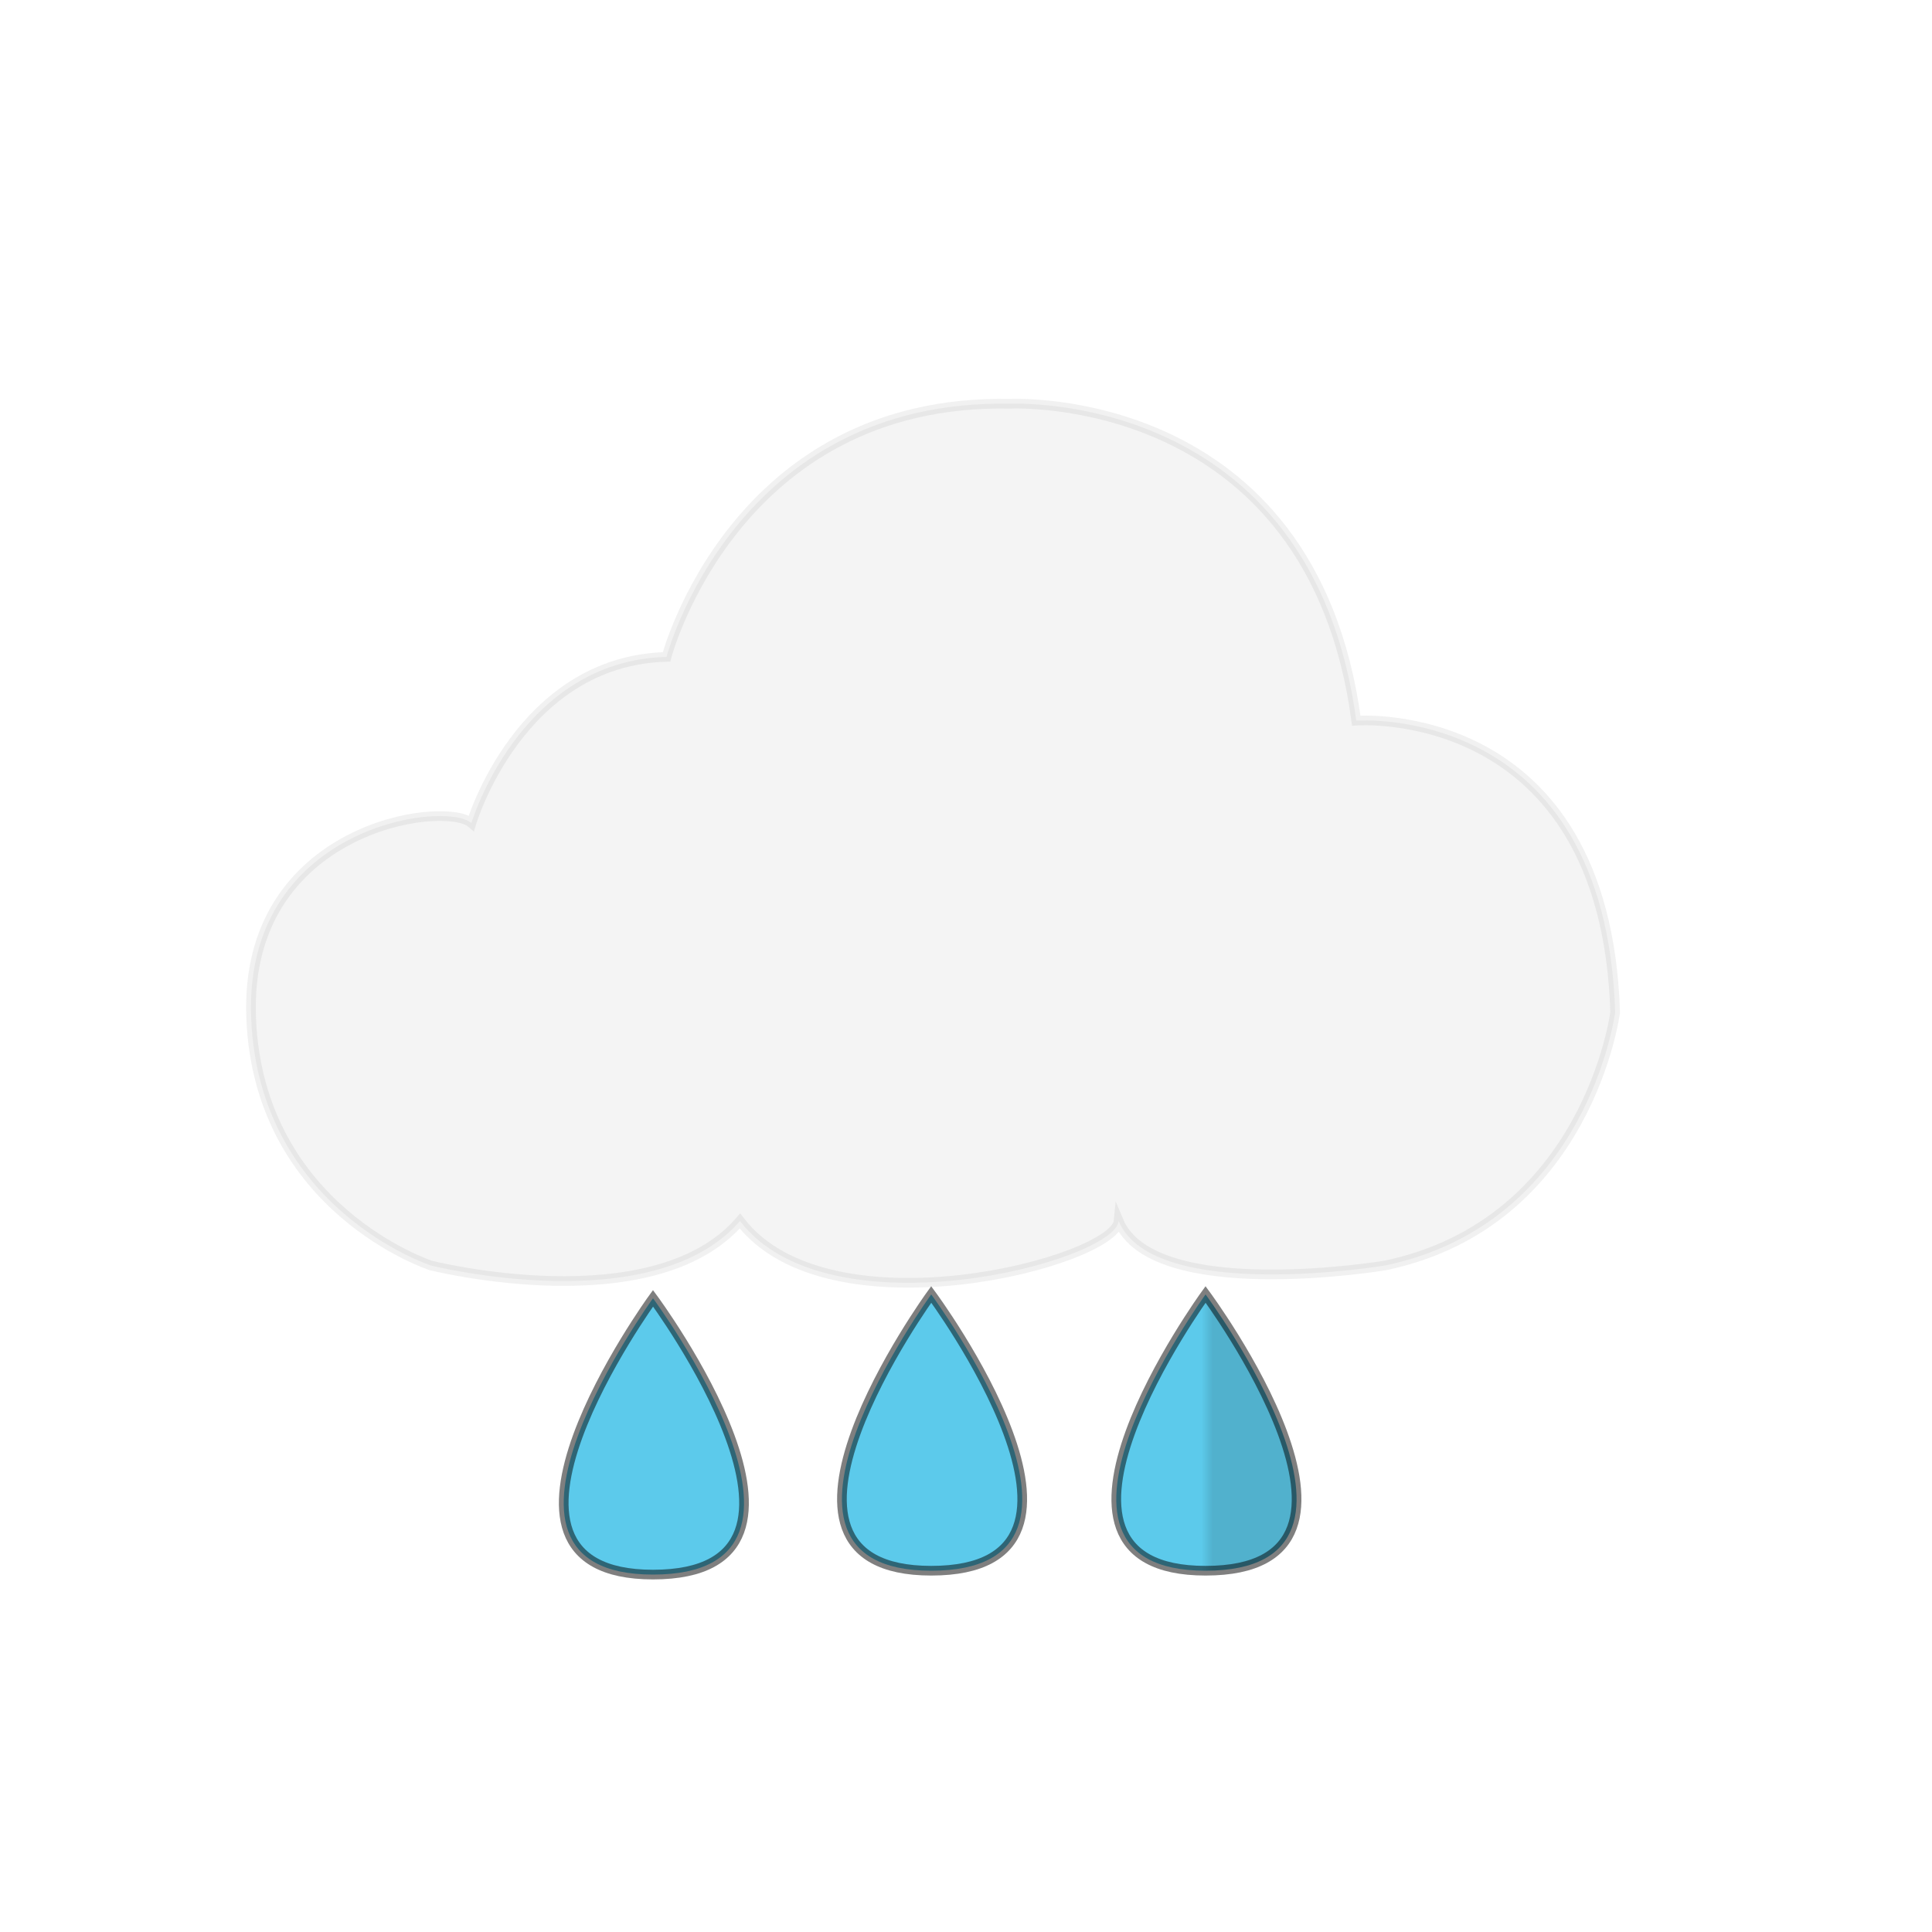
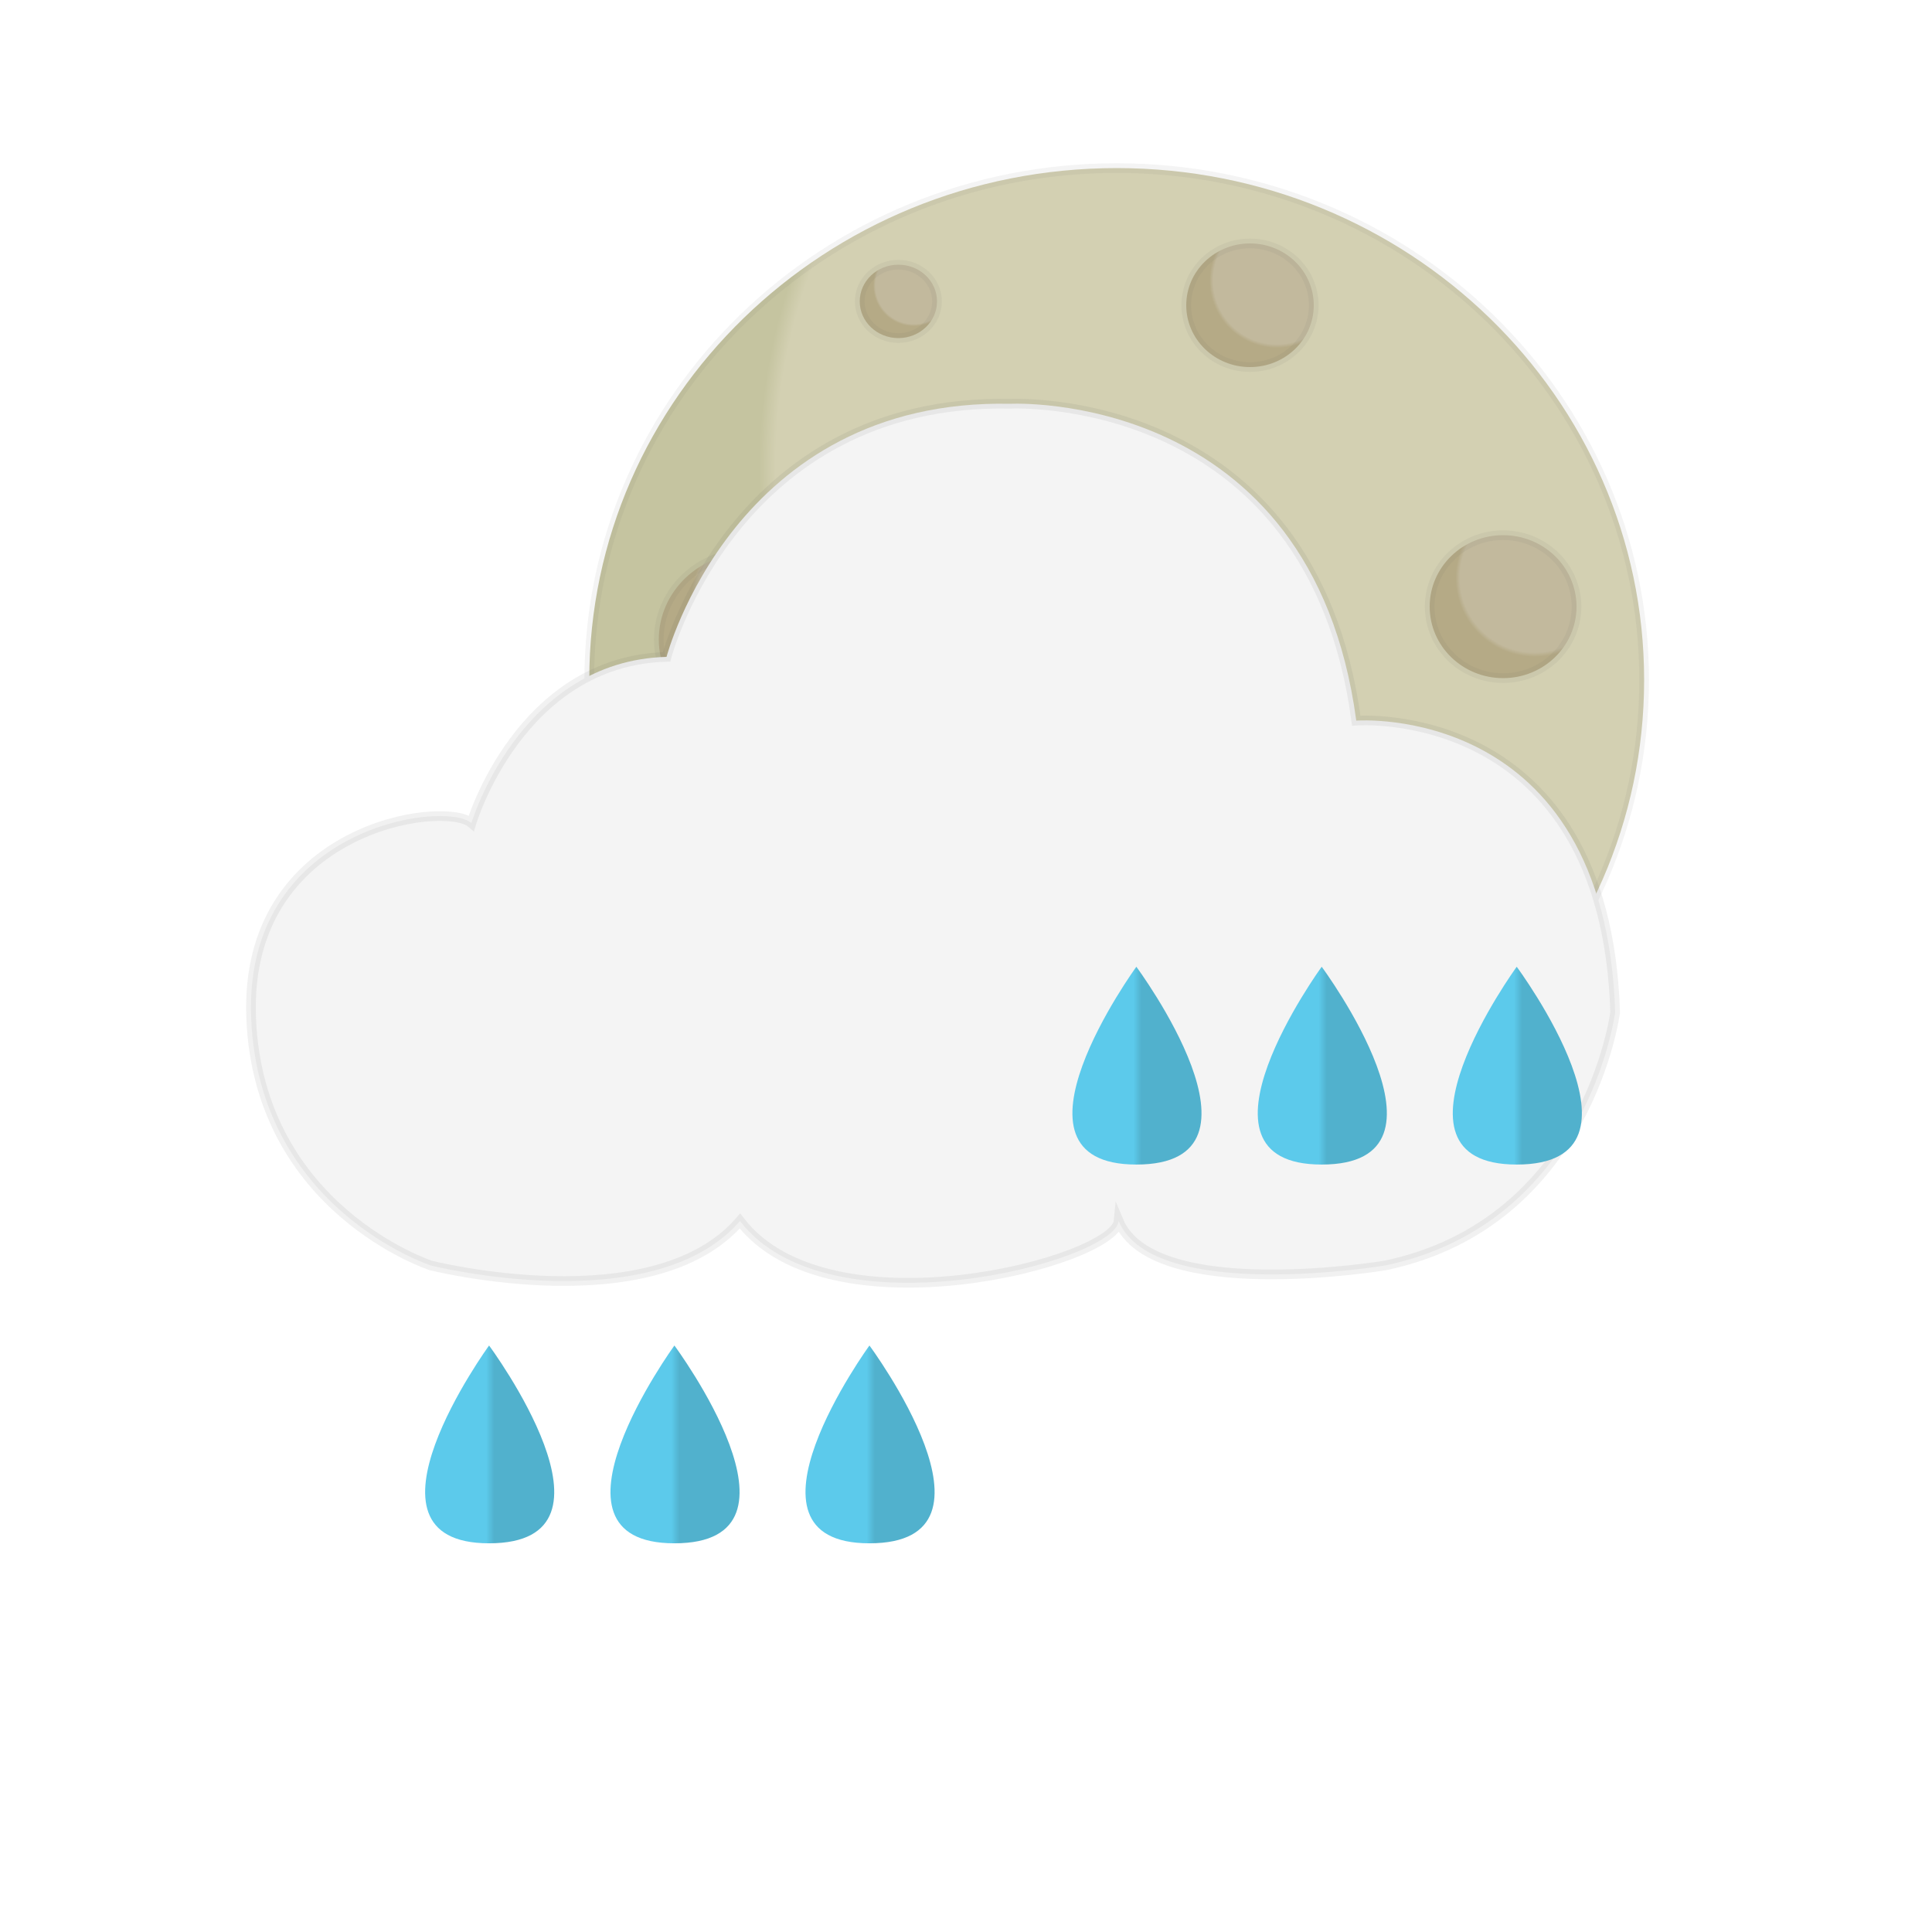
- <svg xmlns="http://www.w3.org/2000/svg" class="svg" version="1.1" x="0px" y="0px" viewBox="0 0 100 100" enable-background="new 0 0 100 100" xml:space="preserve">
-   <g id="rain">
-     <path class="raindrop" id="drop1" fill="url(#XMLID_19_)" stroke="#000000" stroke-width="0.5" stroke-miterlimit="10" stroke-opacity="0.5" d="   M33.8,67.2c0,0-10.4,14.3,0,14.3C44.4,81.5,33.8,67.2,33.8,67.2z" />
-     <path class="raindrop" id="drop2" fill="url(#XMLID_19_)" stroke="#000000" stroke-width="0.5" stroke-miterlimit="10" stroke-opacity="0.5" d="   M48.2,67c0,0-10.4,14.3,0,14.3C58.8,81.3,48.2,67,48.2,67z" />
-     <linearGradient id="XMLID_19_" gradientUnits="userSpaceOnUse" x1="57.789" y1="74.105" x2="67.118" y2="74.105">
-       <stop offset="0.472" style="stop-color:#5CCAEB" />
-       <stop offset="0.534" style="stop-color:#51B1CD" />
+ <svg xmlns="http://www.w3.org/2000/svg" xmlns:xlink="http://www.w3.org/1999/xlink" version="1.1" x="0px" y="0px" viewBox="0 0 100 100" enable-background="new 0 0 100 100" xml:space="preserve" id="svg72">
+   <defs id="defs76">
+     <linearGradient xlink:href="#droplet1" id="linearGradient919" gradientUnits="userSpaceOnUse" x1="30.189" y1="74.355" x2="39.518" y2="74.355" />
+     <linearGradient xlink:href="#droplet2" id="linearGradient921" gradientUnits="userSpaceOnUse" x1="43.58" y1="74.355" x2="52.91" y2="74.355" />
+     <linearGradient xlink:href="#droplet3" id="linearGradient923" gradientUnits="userSpaceOnUse" x1="57.705" y1="74.355" x2="67.035" y2="74.355" />
+     <linearGradient xlink:href="#droplet1" id="linearGradient925" gradientUnits="userSpaceOnUse" x1="30.189" y1="74.355" x2="39.518" y2="74.355" />
+     <linearGradient xlink:href="#droplet2" id="linearGradient927" gradientUnits="userSpaceOnUse" x1="43.58" y1="74.355" x2="52.91" y2="74.355" />
+     <linearGradient xlink:href="#droplet3" id="linearGradient929" gradientUnits="userSpaceOnUse" x1="57.705" y1="74.355" x2="67.035" y2="74.355" />
+   </defs>
+   <g id="Layer_5">
+     <radialGradient id="chubbyMoon_1_" cx="69.25" cy="24.167" r="71.309" gradientUnits="userSpaceOnUse">
+       <stop offset="0.408" style="stop-color:#D3D0B2" id="stop2" />
+       <stop offset="0.42" style="stop-color:#C5C4A0" id="stop4" />
+     </radialGradient>
+     <ellipse id="chubbyMoon" fill="url(#chubbyMoon_1_)" stroke="#58595B" stroke-width="0.5" stroke-miterlimit="10" stroke-opacity="7.000000e-002" cx="57.8" cy="35.2" rx="27.3" ry="26.5" />
+     <radialGradient id="mooncrater_2_" cx="241.262" cy="178.252" r="71.309" gradientTransform="matrix(0.2761 0 0 0.2761 -4.5736 -17.9305)" gradientUnits="userSpaceOnUse">
+       <stop offset="0.385" style="stop-color:#C2B99D" id="stop8" />
+       <stop offset="0.408" style="stop-color:#B5AA86" id="stop10" />
+     </radialGradient>
+     <ellipse id="mooncrater" fill="url(#mooncrater_2_)" stroke="#58595B" stroke-width="0.5" stroke-miterlimit="10" stroke-opacity="7.000000e-002" cx="58.9" cy="34.3" rx="7.5" ry="7.3" />
+     <radialGradient id="mooncrater_4_" cx="300.68" cy="-13.015" r="71.309" gradientTransform="matrix(7.215338e-002 0 0 7.215340e-002 25.6009 15.7241)" gradientUnits="userSpaceOnUse">
+       <stop offset="0.385" style="stop-color:#C2B99D" id="stop14" />
+       <stop offset="0.408" style="stop-color:#B5AA86" id="stop16" />
+     </radialGradient>
+     <ellipse id="mooncrater_1_" fill="url(#mooncrater_4_)" stroke="#58595B" stroke-width="0.5" stroke-miterlimit="10" stroke-opacity="7.000000e-002" cx="46.5" cy="15.6" rx="2" ry="1.9" />
+     <radialGradient id="mooncrater_6_" cx="438.93" cy="50.326" r="71.309" gradientTransform="matrix(0.1198 0 0 0.1198 13.506 8.4935)" gradientUnits="userSpaceOnUse">
+       <stop offset="0.385" style="stop-color:#C2B99D" id="stop20" />
+       <stop offset="0.408" style="stop-color:#B5AA86" id="stop22" />
+     </radialGradient>
+     <ellipse id="mooncrater_3_" fill="url(#mooncrater_6_)" stroke="#58595B" stroke-width="0.5" stroke-miterlimit="10" stroke-opacity="7.000000e-002" cx="64.7" cy="15.8" rx="3.3" ry="3.2" />
+     <radialGradient id="mooncrater_14_" cx="518.432" cy="174.675" r="71.309" gradientTransform="matrix(0.1405 0 0 0.1405 6.587 5.366)" gradientUnits="userSpaceOnUse">
+       <stop offset="0.385" style="stop-color:#C2B99D" id="stop26" />
+       <stop offset="0.408" style="stop-color:#B5AA86" id="stop28" />
+     </radialGradient>
+     <ellipse id="mooncrater_5_" fill="url(#mooncrater_14_)" stroke="#58595B" stroke-width="0.5" stroke-miterlimit="10" stroke-opacity="7.000000e-002" cx="77.8" cy="31.4" rx="3.8" ry="3.7" />
+     <radialGradient id="mooncrater_15_" cx="224.905" cy="198.531" r="71.309" gradientTransform="matrix(0.1712 0 0 0.1712 2.2486 -2.7871)" gradientUnits="userSpaceOnUse">
+       <stop offset="0.385" style="stop-color:#C2B99D" id="stop32" />
+       <stop offset="0.408" style="stop-color:#B5AA86" id="stop34" />
+     </radialGradient>
+     <ellipse id="mooncrater_8_" fill="url(#mooncrater_15_)" stroke="#58595B" stroke-width="0.5" stroke-miterlimit="10" stroke-opacity="7.000000e-002" cx="38.8" cy="33.1" rx="4.7" ry="4.5" />
+     <radialGradient id="mooncrater_16_" cx="298.013" cy="252.985" r="71.309" gradientTransform="matrix(0.1135 0 0 0.1135 12.8171 17.5574)" gradientUnits="userSpaceOnUse">
+       <stop offset="0.385" style="stop-color:#C2B99D" id="stop38" />
+       <stop offset="0.408" style="stop-color:#B5AA86" id="stop40" />
+     </radialGradient>
+     <ellipse id="mooncrater_9_" fill="url(#mooncrater_16_)" stroke="#58595B" stroke-width="0.5" stroke-miterlimit="10" stroke-opacity="7.000000e-002" cx="45.3" cy="47.5" rx="3.1" ry="3" />
+     <radialGradient id="mooncrater_17_" cx="483.369" cy="311.42" r="71.309" gradientTransform="matrix(0.1135 0 0 0.1135 12.8171 17.5574)" gradientUnits="userSpaceOnUse">
+       <stop offset="0.385" style="stop-color:#C2B99D" id="stop44" />
+       <stop offset="0.408" style="stop-color:#B5AA86" id="stop46" />
+     </radialGradient>
+     <ellipse id="mooncrater_11_" fill="url(#mooncrater_17_)" stroke="#58595B" stroke-width="0.5" stroke-miterlimit="10" stroke-opacity="7.000000e-002" cx="66.4" cy="54.2" rx="3.1" ry="3" />
+   </g>
+   <g id="bigCloud">
+     <path id="XMLID_17_" fill="#F4F4F4" stroke="#515251" stroke-width="0.5" stroke-miterlimit="10" stroke-opacity="8.000000e-002" d="   M22.3,65.5c0,0-8.9-2.9-9.3-12.8s10-11.3,11.4-10.1c0,0,2.5-8.4,10.1-8.6c0,0,3.5-13.4,17.8-13.1c0,0,15.6-0.8,17.9,16.4   c0,0,12.9-1,13.4,15.1c0,0-1.4,10.9-11.9,13.1c0,0-12,2-13.8-2.3c-0.2,2.1-15,6-19.6,0C33.8,68.4,22.3,65.5,22.3,65.5z" />
+   </g>
+   <g id="raindrops" transform="matrix(0.7159208,0,0,0.7159208,33.90309,1.929405)">
+     <linearGradient id="droplet1" gradientUnits="userSpaceOnUse" x1="30.189" y1="74.355" x2="39.518" y2="74.355">
+       <stop offset="0.472" style="stop-color:#5CCAEB" id="stop51" />
+       <stop offset="0.534" style="stop-color:#51B1CD" id="stop53" />
    </linearGradient>
-     <path class="raindrop" id="drop3" fill="url(#XMLID_19_)" stroke="#000000" stroke-width="0.5" stroke-miterlimit="10" stroke-opacity="0.5" d="   M62.4,67c0,0-10.4,14.3,0,14.3C73,81.3,62.4,67,62.4,67z" />
+     <path id="drop1" fill="url(#droplet1)" d="m 34.8,67.2 c 0,0 -10.4,14.3 0,14.3 10.6,0 0,-14.3 0,-14.3 z" style="fill:url(#linearGradient925)" />
+     <linearGradient id="droplet2" gradientUnits="userSpaceOnUse" x1="43.58" y1="74.355" x2="52.91" y2="74.355">
+       <stop offset="0.472" style="stop-color:#5CCAEB" id="stop57" />
+       <stop offset="0.534" style="stop-color:#51B1CD" id="stop59" />
+     </linearGradient>
+     <path id="drop2" fill="url(#droplet2)" d="m 48.2,67.2 c 0,0 -10.4,14.3 0,14.3 10.6,0 0,-14.3 0,-14.3 z" style="fill:url(#linearGradient927)" />
+     <linearGradient id="droplet3" gradientUnits="userSpaceOnUse" x1="57.705" y1="74.355" x2="67.035" y2="74.355">
+       <stop offset="0.472" style="stop-color:#5CCAEB" id="stop63" />
+       <stop offset="0.534" style="stop-color:#51B1CD" id="stop65" />
+     </linearGradient>
+     <path id="drop3" fill="url(#droplet3)" d="m 62.3,67.2 c 0,0 -10.4,14.3 0,14.3 10.6,0 0,-14.3 0,-14.3 z" style="fill:url(#linearGradient929)" />
  </g>
-   <g id="bigCloudRain">
-     <path id="XMLID_1_" fill="#F4F4F4" stroke="#515251" stroke-width="0.5" stroke-miterlimit="10" stroke-opacity="8.000000e-002" d="   M22.3,65.5c0,0-8.9-2.9-9.3-12.8s10-11.3,11.4-10.1c0,0,2.5-8.4,10.1-8.6c0,0,3.5-13.4,17.8-13.1c0,0,15.6-0.8,17.9,16.4   c0,0,12.9-1,13.4,15.1c0,0-1.4,10.9-11.9,13.1c0,0-12,2-13.8-2.3c-0.2,2.1-15,6-19.6,0C33.8,68.4,22.3,65.5,22.3,65.5z" />
+   <g id="g917" transform="matrix(0.7159208,0,0,0.7159208,0.3999436,21.53351)">
+     <linearGradient id="linearGradient897" gradientUnits="userSpaceOnUse" x1="30.189" y1="74.355" x2="39.518" y2="74.355">
+       <stop offset="0.472" style="stop-color:#5CCAEB" id="stop893" />
+       <stop offset="0.534" style="stop-color:#51B1CD" id="stop895" />
+     </linearGradient>
+     <path id="path899" fill="url(#droplet1)" d="m 34.8,67.2 c 0,0 -10.4,14.3 0,14.3 10.6,0 0,-14.3 0,-14.3 z" style="fill:url(#linearGradient919)" />
+     <linearGradient id="linearGradient905" gradientUnits="userSpaceOnUse" x1="43.58" y1="74.355" x2="52.91" y2="74.355">
+       <stop offset="0.472" style="stop-color:#5CCAEB" id="stop901" />
+       <stop offset="0.534" style="stop-color:#51B1CD" id="stop903" />
+     </linearGradient>
+     <path id="path907" fill="url(#droplet2)" d="m 48.2,67.2 c 0,0 -10.4,14.3 0,14.3 10.6,0 0,-14.3 0,-14.3 z" style="fill:url(#linearGradient921)" />
+     <linearGradient id="linearGradient913" gradientUnits="userSpaceOnUse" x1="57.705" y1="74.355" x2="67.035" y2="74.355">
+       <stop offset="0.472" style="stop-color:#5CCAEB" id="stop909" />
+       <stop offset="0.534" style="stop-color:#51B1CD" id="stop911" />
+     </linearGradient>
+     <path id="path915" fill="url(#droplet3)" d="m 62.3,67.2 c 0,0 -10.4,14.3 0,14.3 10.6,0 0,-14.3 0,-14.3 z" style="fill:url(#linearGradient923)" />
  </g>
</svg>
